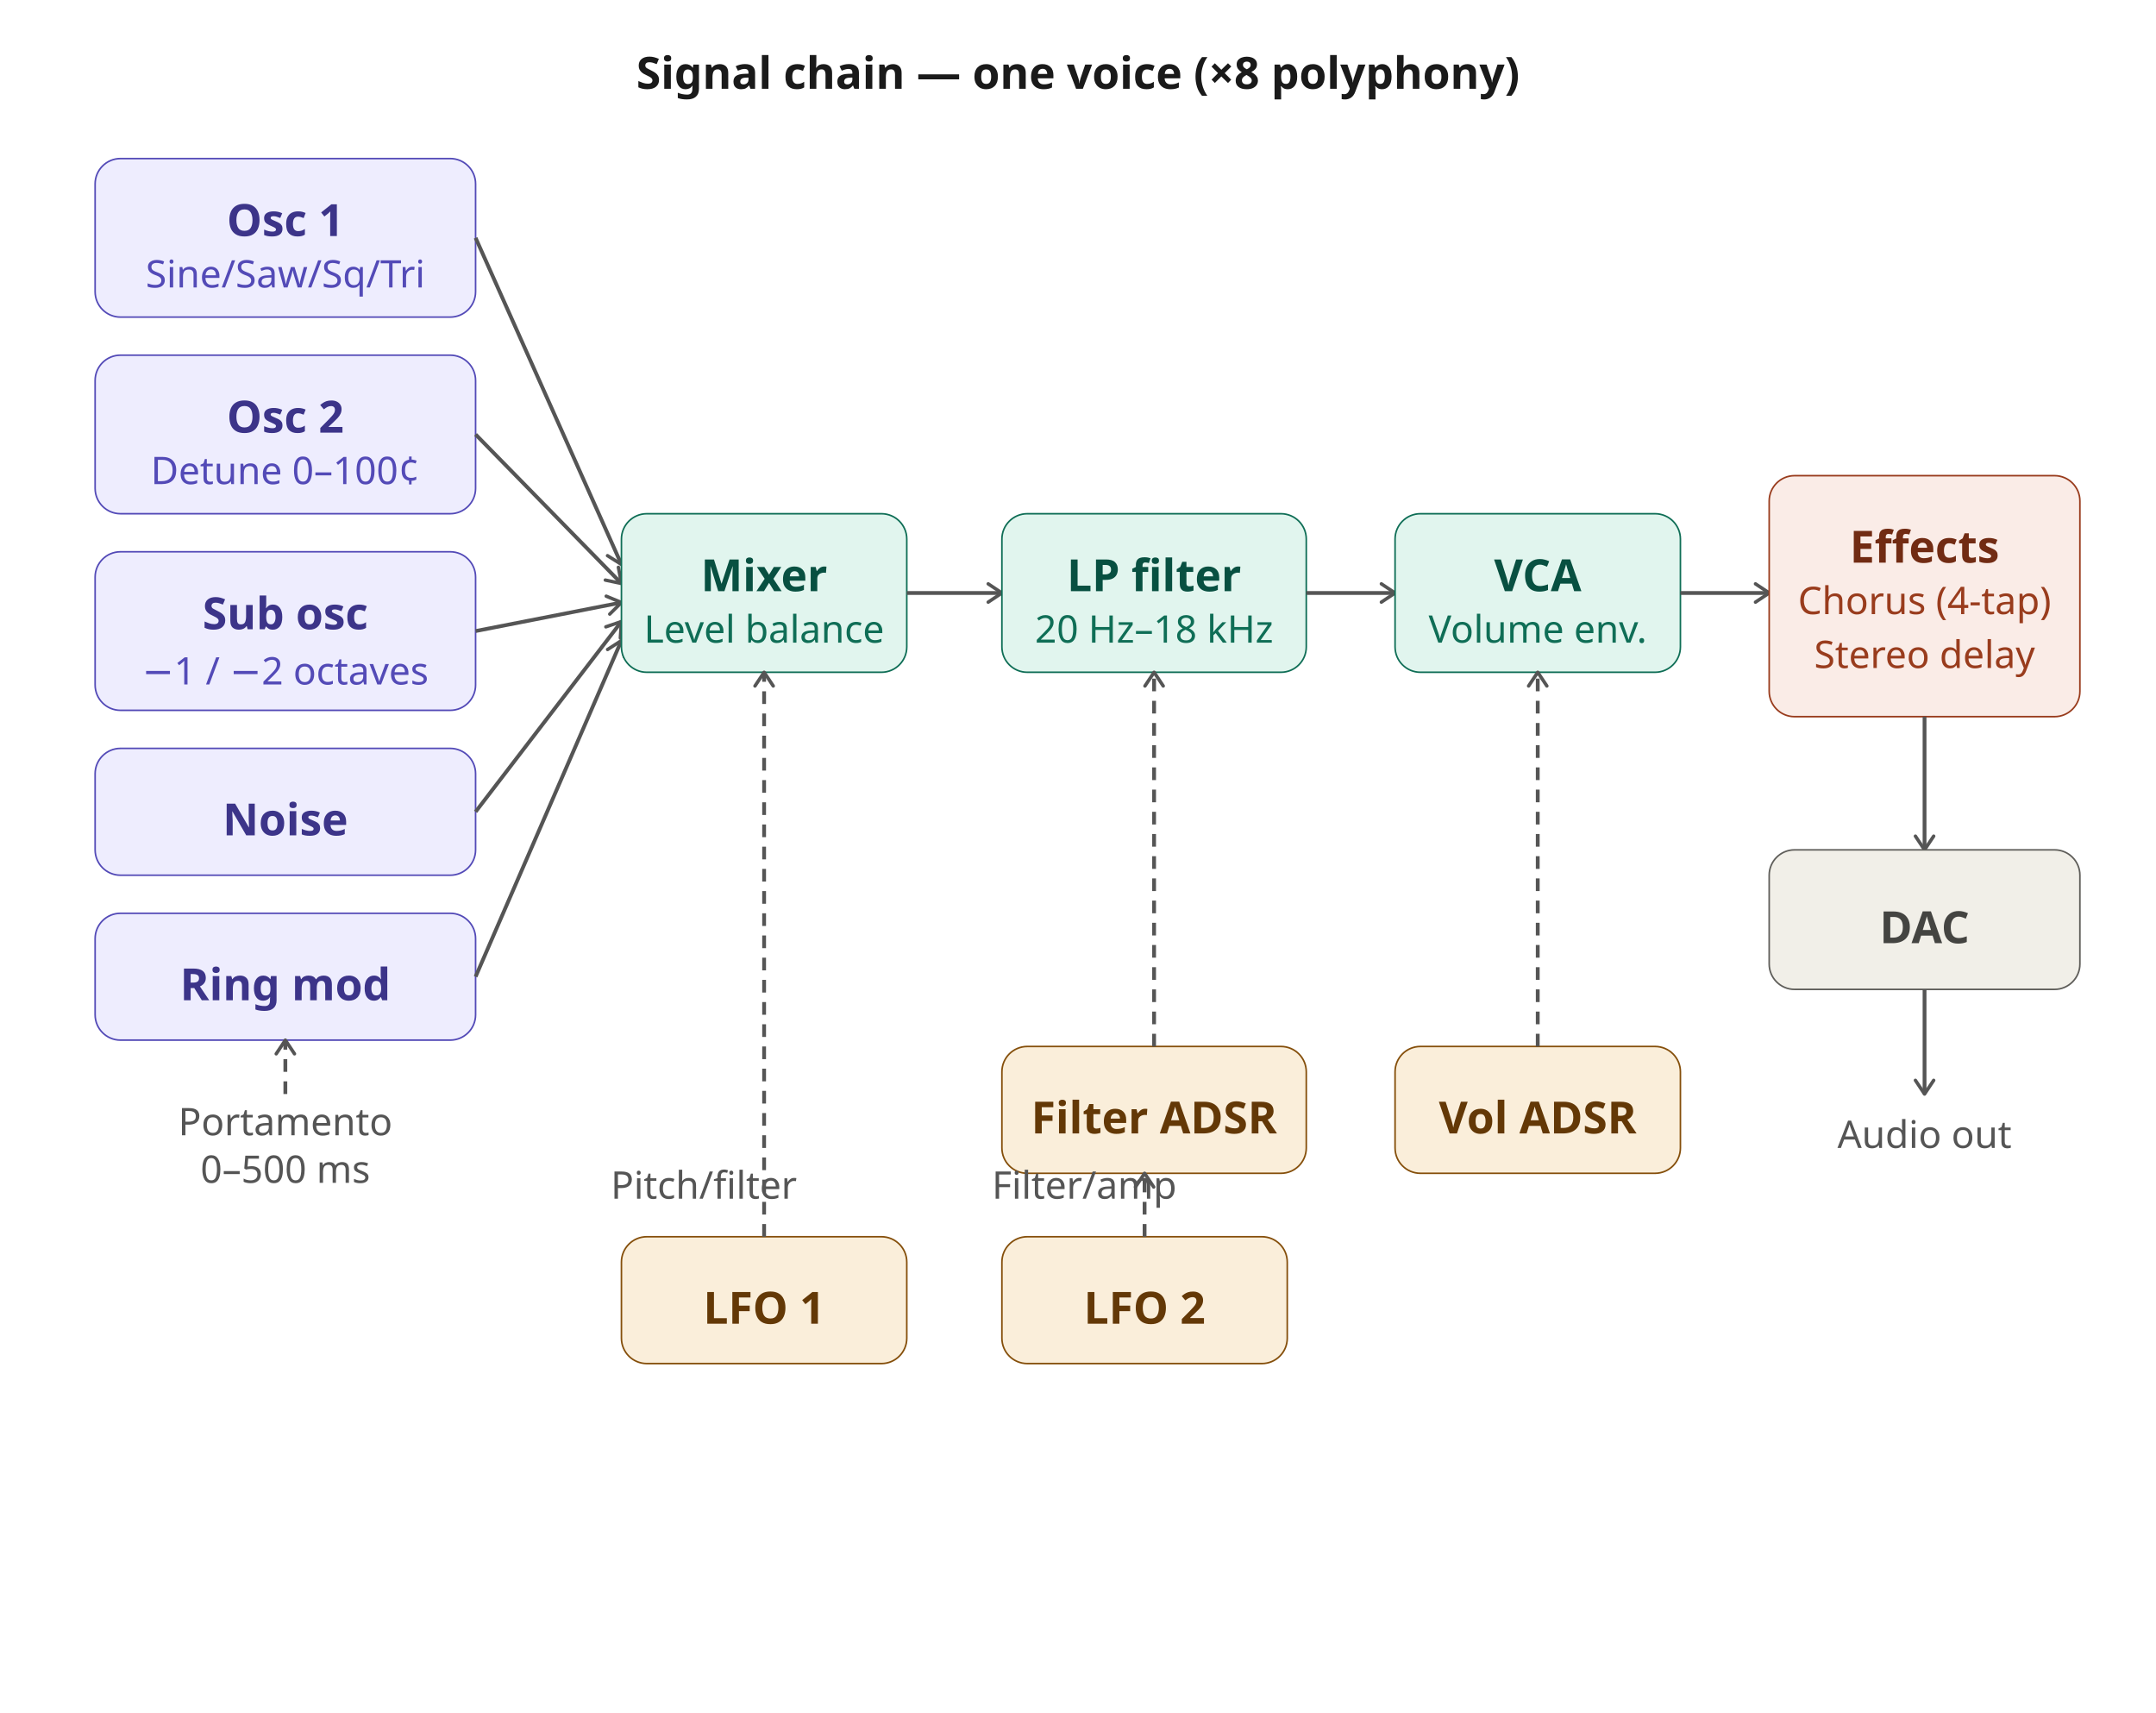
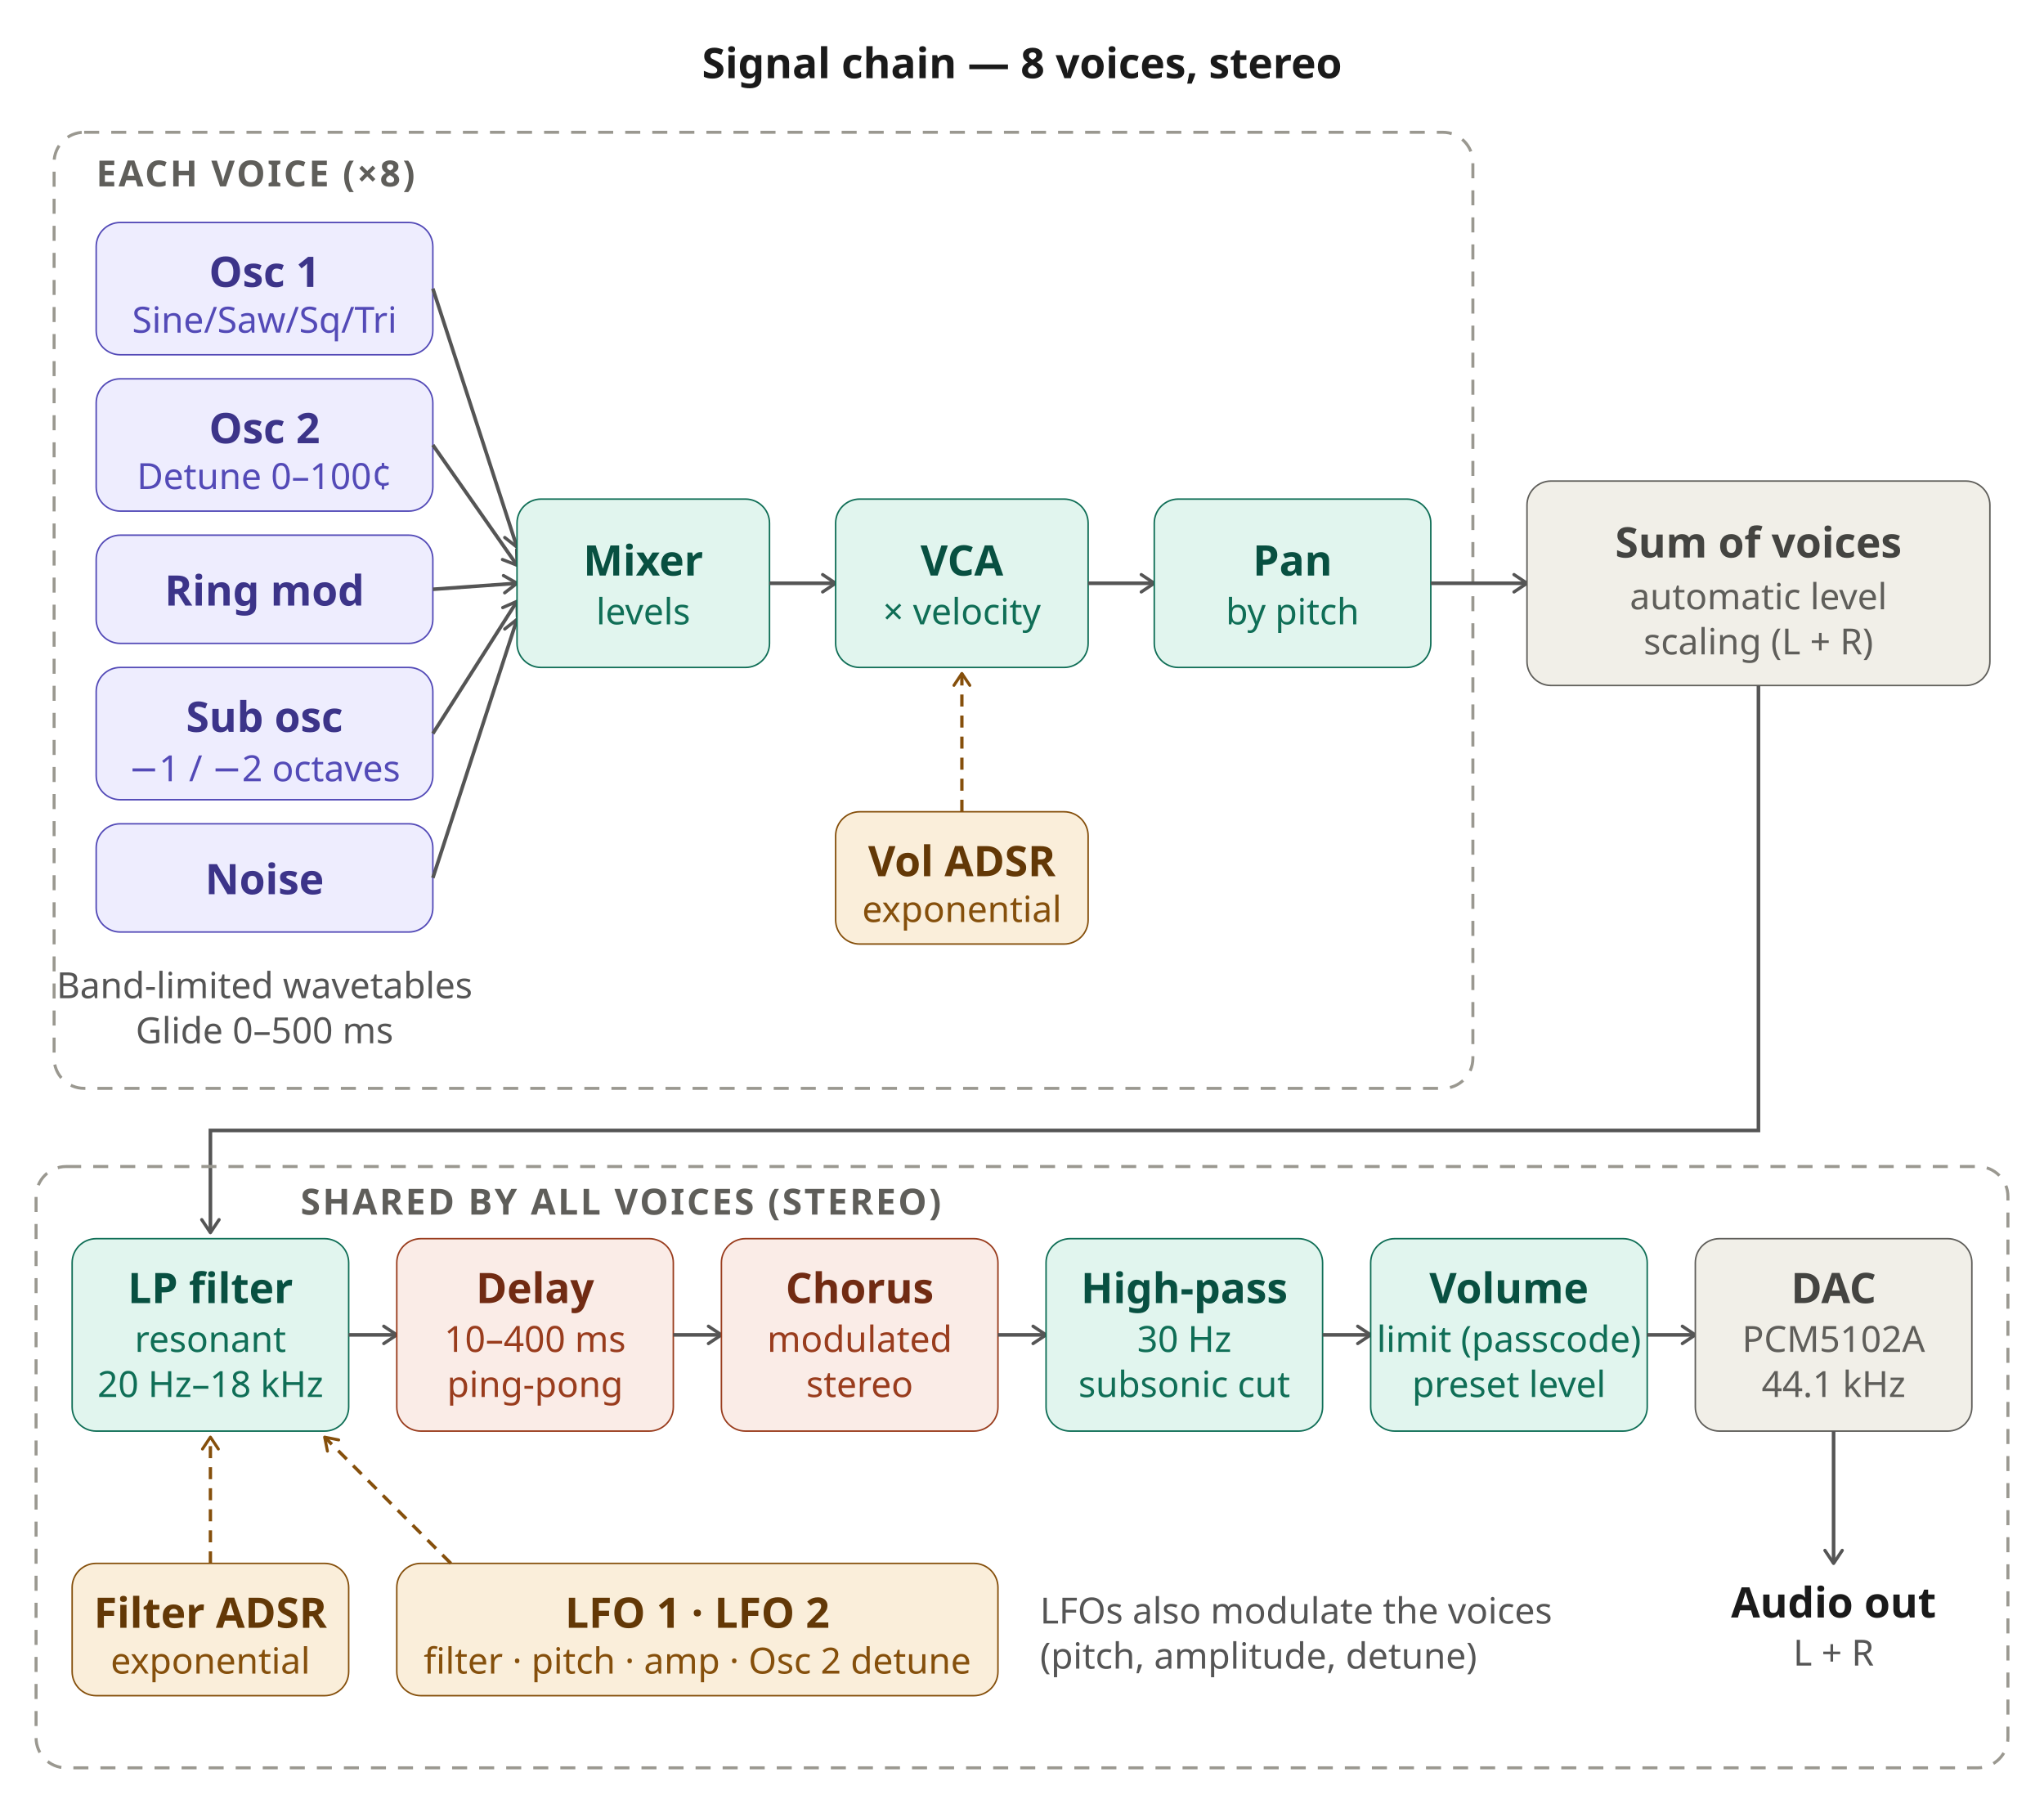
- <svg xmlns="http://www.w3.org/2000/svg" width="100%" viewBox="0 0 680 540" role="img">
+ <svg xmlns="http://www.w3.org/2000/svg" width="100%" viewBox="0 0 680 600" role="img">
  <defs>
    <marker id="arrow" viewBox="0 0 10 10" refX="8" refY="5" markerWidth="6" markerHeight="6" orient="auto-start-reverse">
      <path d="M2 1L8 5L2 9" fill="none" stroke="context-stroke" stroke-width="1.5" stroke-linecap="round" stroke-linejoin="round" />
    </marker>
    <style>
text { font-family: sans-serif; fill: #1a1a1a; }
.th { font-size: 14px; font-weight: 600; }
.ts { font-size: 12px; font-weight: 400; fill: #555; }
+ .zone { font-size: 12px; font-weight: 700; fill: #5F5E5A; letter-spacing: 0.06em; }
+ .box { fill: none; stroke: #9A9890; stroke-width: 1; stroke-dasharray: 5 4; }
.arr { stroke: #555; stroke-width: 1.2; fill: none; }
+ .mod { stroke: #854F0B; stroke-width: 1.1; fill: none; stroke-dasharray: 4 3; }
.c-purple rect { fill: #EEEDFE; stroke: #534AB7; }
.c-purple .th { fill: #3C3489; }
.c-purple .ts { fill: #534AB7; }
.c-teal rect { fill: #E1F5EE; stroke: #0F6E56; }
.c-teal .th { fill: #085041; }
.c-teal .ts { fill: #0F6E56; }
.c-coral rect { fill: #FAECE7; stroke: #993C1D; }
.c-coral .th { fill: #712B13; }
.c-coral .ts { fill: #993C1D; }
.c-amber rect { fill: #FAEEDA; stroke: #854F0B; }
.c-amber .th { fill: #633806; }
.c-amber .ts { fill: #854F0B; }
.c-gray rect { fill: #F1EFE8; stroke: #5F5E5A; }
.c-gray .th { fill: #444441; }
+ .c-gray .ts { fill: #5F5E5A; }
</style>
  </defs>
-   <text class="th" x="340" y="28" text-anchor="middle">Signal chain — one voice (×8 polyphony)</text>
+   <text class="th" x="340" y="26" text-anchor="middle">Signal chain — 8 voices, stereo</text>
+   <rect class="box" x="18" y="44" width="472" height="318" rx="10" />
+   <text class="zone" x="32" y="62">EACH VOICE (×8)</text>
  <g class="c-purple">
-     <rect x="30" y="50" width="120" height="50" rx="8" stroke-width="0.5" />
-     <text class="th" x="90" y="69" text-anchor="middle" dominant-baseline="central">Osc 1</text>
-     <text class="ts" x="90" y="86" text-anchor="middle" dominant-baseline="central">Sine/Saw/Sq/Tri</text>
+     <rect x="32" y="74" width="112" height="44" rx="8" stroke-width="0.5" />
+     <text class="th" x="88" y="90" text-anchor="middle" dominant-baseline="central">Osc 1</text>
+     <text class="ts" x="88" y="106" text-anchor="middle" dominant-baseline="central">Sine/Saw/Sq/Tri</text>
  </g>
  <g class="c-purple">
-     <rect x="30" y="112" width="120" height="50" rx="8" stroke-width="0.5" />
-     <text class="th" x="90" y="131" text-anchor="middle" dominant-baseline="central">Osc 2</text>
-     <text class="ts" x="90" y="148" text-anchor="middle" dominant-baseline="central">Detune 0–100¢</text>
+     <rect x="32" y="126" width="112" height="44" rx="8" stroke-width="0.5" />
+     <text class="th" x="88" y="142" text-anchor="middle" dominant-baseline="central">Osc 2</text>
+     <text class="ts" x="88" y="158" text-anchor="middle" dominant-baseline="central">Detune 0–100¢</text>
  </g>
  <g class="c-purple">
-     <rect x="30" y="174" width="120" height="50" rx="8" stroke-width="0.5" />
-     <text class="th" x="90" y="193" text-anchor="middle" dominant-baseline="central">Sub osc</text>
-     <text class="ts" x="90" y="210" text-anchor="middle" dominant-baseline="central">−1 / −2 octaves</text>
+     <rect x="32" y="178" width="112" height="36" rx="8" stroke-width="0.5" />
+     <text class="th" x="88" y="196" text-anchor="middle" dominant-baseline="central">Ring mod</text>
  </g>
  <g class="c-purple">
-     <rect x="30" y="236" width="120" height="40" rx="8" stroke-width="0.5" />
-     <text class="th" x="90" y="258" text-anchor="middle" dominant-baseline="central">Noise</text>
+     <rect x="32" y="222" width="112" height="44" rx="8" stroke-width="0.5" />
+     <text class="th" x="88" y="238" text-anchor="middle" dominant-baseline="central">Sub osc</text>
+     <text class="ts" x="88" y="254" text-anchor="middle" dominant-baseline="central">−1 / −2 octaves</text>
  </g>
  <g class="c-purple">
-     <rect x="30" y="288" width="120" height="40" rx="8" stroke-width="0.5" />
-     <text class="th" x="90" y="310" text-anchor="middle" dominant-baseline="central">Ring mod</text>
+     <rect x="32" y="274" width="112" height="36" rx="8" stroke-width="0.5" />
+     <text class="th" x="88" y="292" text-anchor="middle" dominant-baseline="central">Noise</text>
  </g>
-   <line x1="150" y1="75" x2="196" y2="178" class="arr" marker-end="url(#arrow)" stroke-width="1" />
-   <line x1="150" y1="137" x2="196" y2="184" class="arr" marker-end="url(#arrow)" stroke-width="1" />
-   <line x1="150" y1="199" x2="196" y2="190" class="arr" marker-end="url(#arrow)" stroke-width="1" />
-   <line x1="150" y1="256" x2="196" y2="196" class="arr" marker-end="url(#arrow)" stroke-width="1" />
-   <line x1="150" y1="308" x2="196" y2="202" class="arr" marker-end="url(#arrow)" stroke-width="1" />
+   <text class="ts" x="88" y="332" text-anchor="middle">Band-limited wavetables</text>
+   <text class="ts" x="88" y="347" text-anchor="middle">Glide 0–500 ms</text>
+   <line x1="144" y1="96" x2="172" y2="182" class="arr" marker-end="url(#arrow)" stroke-width="1" />
+   <line x1="144" y1="148" x2="172" y2="188" class="arr" marker-end="url(#arrow)" stroke-width="1" />
+   <line x1="144" y1="196" x2="172" y2="194" class="arr" marker-end="url(#arrow)" stroke-width="1" />
+   <line x1="144" y1="244" x2="172" y2="200" class="arr" marker-end="url(#arrow)" stroke-width="1" />
+   <line x1="144" y1="292" x2="172" y2="206" class="arr" marker-end="url(#arrow)" stroke-width="1" />
  <g class="c-teal">
-     <rect x="196" y="162" width="90" height="50" rx="8" stroke-width="0.5" />
-     <text class="th" x="241" y="181" text-anchor="middle" dominant-baseline="central">Mixer</text>
-     <text class="ts" x="241" y="198" text-anchor="middle" dominant-baseline="central">Level balance</text>
+     <rect x="172" y="166" width="84" height="56" rx="8" stroke-width="0.5" />
+     <text class="th" x="214" y="186" text-anchor="middle" dominant-baseline="central">Mixer</text>
+     <text class="ts" x="214" y="203" text-anchor="middle" dominant-baseline="central">levels</text>
  </g>
-   <line x1="286" y1="187" x2="316" y2="187" class="arr" marker-end="url(#arrow)" />
+   <line x1="256" y1="194" x2="278" y2="194" class="arr" marker-end="url(#arrow)" />
  <g class="c-teal">
-     <rect x="316" y="162" width="96" height="50" rx="8" stroke-width="0.5" />
-     <text class="th" x="364" y="181" text-anchor="middle" dominant-baseline="central">LP filter</text>
-     <text class="ts" x="364" y="198" text-anchor="middle" dominant-baseline="central">20 Hz–18 kHz</text>
+     <rect x="278" y="166" width="84" height="56" rx="8" stroke-width="0.5" />
+     <text class="th" x="320" y="186" text-anchor="middle" dominant-baseline="central">VCA</text>
+     <text class="ts" x="320" y="203" text-anchor="middle" dominant-baseline="central">× velocity</text>
  </g>
-   <line x1="412" y1="187" x2="440" y2="187" class="arr" marker-end="url(#arrow)" />
+   <line x1="362" y1="194" x2="384" y2="194" class="arr" marker-end="url(#arrow)" />
  <g class="c-teal">
-     <rect x="440" y="162" width="90" height="50" rx="8" stroke-width="0.5" />
-     <text class="th" x="485" y="181" text-anchor="middle" dominant-baseline="central">VCA</text>
-     <text class="ts" x="485" y="198" text-anchor="middle" dominant-baseline="central">Volume env.</text>
-   </g>
-   <line x1="530" y1="187" x2="558" y2="187" class="arr" marker-end="url(#arrow)" />
-   <g class="c-coral">
-     <rect x="558" y="150" width="98" height="76" rx="8" stroke-width="0.5" />
-     <text class="th" x="607" y="172" text-anchor="middle" dominant-baseline="central">Effects</text>
-     <text class="ts" x="607" y="189" text-anchor="middle" dominant-baseline="central">Chorus (4-tap)</text>
-     <text class="ts" x="607" y="206" text-anchor="middle" dominant-baseline="central">Stereo delay</text>
-   </g>
-   <line x1="607" y1="226" x2="607" y2="268" class="arr" marker-end="url(#arrow)" />
-   <g class="c-gray">
-     <rect x="558" y="268" width="98" height="44" rx="8" stroke-width="0.5" />
-     <text class="th" x="607" y="292" text-anchor="middle" dominant-baseline="central">DAC</text>
-   </g>
-   <line x1="607" y1="312" x2="607" y2="345" class="arr" marker-end="url(#arrow)" />
-   <text class="ts" x="607" y="362" text-anchor="middle">Audio out</text>
-   <g class="c-amber">
-     <rect x="196" y="390" width="90" height="40" rx="8" stroke-width="0.5" />
-     <text class="th" x="241" y="412" text-anchor="middle" dominant-baseline="central">LFO 1</text>
+     <rect x="384" y="166" width="92" height="56" rx="8" stroke-width="0.5" />
+     <text class="th" x="430" y="186" text-anchor="middle" dominant-baseline="central">Pan</text>
+     <text class="ts" x="430" y="203" text-anchor="middle" dominant-baseline="central">by pitch</text>
  </g>
  <g class="c-amber">
-     <rect x="316" y="390" width="90" height="40" rx="8" stroke-width="0.5" />
-     <text class="th" x="361" y="412" text-anchor="middle" dominant-baseline="central">LFO 2</text>
+     <rect x="278" y="270" width="84" height="44" rx="8" stroke-width="0.5" />
+     <text class="th" x="320" y="286" text-anchor="middle" dominant-baseline="central">Vol ADSR</text>
+     <text class="ts" x="320" y="302" text-anchor="middle" dominant-baseline="central">exponential</text>
  </g>
+   <line x1="320" y1="270" x2="320" y2="224" class="mod" marker-end="url(#arrow)" />
+   <line x1="476" y1="194" x2="508" y2="194" class="arr" marker-end="url(#arrow)" />
+   <g class="c-gray">
+     <rect x="508" y="160" width="154" height="68" rx="8" stroke-width="0.5" />
+     <text class="th" x="585" y="180" text-anchor="middle" dominant-baseline="central">Sum of voices</text>
+     <text class="ts" x="585" y="198" text-anchor="middle" dominant-baseline="central">automatic level</text>
+     <text class="ts" x="585" y="213" text-anchor="middle" dominant-baseline="central">scaling (L + R)</text>
+   </g>
+   <polyline points="585,228 585,376 70,376 70,410" class="arr" marker-end="url(#arrow)" />
+   <rect class="box" x="12" y="388" width="656" height="200" rx="10" />
+   <text class="zone" x="100" y="404">SHARED BY ALL VOICES (STEREO)</text>
+   <g class="c-teal">
+     <rect x="24" y="412" width="92" height="64" rx="8" stroke-width="0.5" />
+     <text class="th" x="70" y="428" text-anchor="middle" dominant-baseline="central">LP filter</text>
+     <text class="ts" x="70" y="445" text-anchor="middle" dominant-baseline="central">resonant</text>
+     <text class="ts" x="70" y="460" text-anchor="middle" dominant-baseline="central">20 Hz–18 kHz</text>
+   </g>
+   <line x1="116" y1="444" x2="132" y2="444" class="arr" marker-end="url(#arrow)" />
+   <g class="c-coral">
+     <rect x="132" y="412" width="92" height="64" rx="8" stroke-width="0.5" />
+     <text class="th" x="178" y="428" text-anchor="middle" dominant-baseline="central">Delay</text>
+     <text class="ts" x="178" y="445" text-anchor="middle" dominant-baseline="central">10–400 ms</text>
+     <text class="ts" x="178" y="460" text-anchor="middle" dominant-baseline="central">ping-pong</text>
+   </g>
+   <line x1="224" y1="444" x2="240" y2="444" class="arr" marker-end="url(#arrow)" />
+   <g class="c-coral">
+     <rect x="240" y="412" width="92" height="64" rx="8" stroke-width="0.5" />
+     <text class="th" x="286" y="428" text-anchor="middle" dominant-baseline="central">Chorus</text>
+     <text class="ts" x="286" y="445" text-anchor="middle" dominant-baseline="central">modulated</text>
+     <text class="ts" x="286" y="460" text-anchor="middle" dominant-baseline="central">stereo</text>
+   </g>
+   <line x1="332" y1="444" x2="348" y2="444" class="arr" marker-end="url(#arrow)" />
+   <g class="c-teal">
+     <rect x="348" y="412" width="92" height="64" rx="8" stroke-width="0.5" />
+     <text class="th" x="394" y="428" text-anchor="middle" dominant-baseline="central">High-pass</text>
+     <text class="ts" x="394" y="445" text-anchor="middle" dominant-baseline="central">30 Hz</text>
+     <text class="ts" x="394" y="460" text-anchor="middle" dominant-baseline="central">subsonic cut</text>
+   </g>
+   <line x1="440" y1="444" x2="456" y2="444" class="arr" marker-end="url(#arrow)" />
+   <g class="c-teal">
+     <rect x="456" y="412" width="92" height="64" rx="8" stroke-width="0.5" />
+     <text class="th" x="502" y="428" text-anchor="middle" dominant-baseline="central">Volume</text>
+     <text class="ts" x="502" y="445" text-anchor="middle" dominant-baseline="central">limit (passcode)</text>
+     <text class="ts" x="502" y="460" text-anchor="middle" dominant-baseline="central">preset level</text>
+   </g>
+   <line x1="548" y1="444" x2="564" y2="444" class="arr" marker-end="url(#arrow)" />
+   <g class="c-gray">
+     <rect x="564" y="412" width="92" height="64" rx="8" stroke-width="0.5" />
+     <text class="th" x="610" y="428" text-anchor="middle" dominant-baseline="central">DAC</text>
+     <text class="ts" x="610" y="445" text-anchor="middle" dominant-baseline="central">PCM5102A</text>
+     <text class="ts" x="610" y="460" text-anchor="middle" dominant-baseline="central">44.1 kHz</text>
+   </g>
+   <line x1="610" y1="476" x2="610" y2="520" class="arr" marker-end="url(#arrow)" />
+   <text class="th" x="610" y="538" text-anchor="middle">Audio out</text>
+   <text class="ts" x="610" y="554" text-anchor="middle">L + R</text>
  <g class="c-amber">
-     <rect x="316" y="330" width="96" height="40" rx="8" stroke-width="0.5" />
-     <text class="th" x="364" y="352" text-anchor="middle" dominant-baseline="central">Filter ADSR</text>
+     <rect x="24" y="520" width="92" height="44" rx="8" stroke-width="0.5" />
+     <text class="th" x="70" y="536" text-anchor="middle" dominant-baseline="central">Filter ADSR</text>
+     <text class="ts" x="70" y="552" text-anchor="middle" dominant-baseline="central">exponential</text>
  </g>
+   <line x1="70" y1="520" x2="70" y2="478" class="mod" marker-end="url(#arrow)" />
  <g class="c-amber">
-     <rect x="440" y="330" width="90" height="40" rx="8" stroke-width="0.5" />
-     <text class="th" x="485" y="352" text-anchor="middle" dominant-baseline="central">Vol ADSR</text>
+     <rect x="132" y="520" width="200" height="44" rx="8" stroke-width="0.5" />
+     <text class="th" x="232" y="536" text-anchor="middle" dominant-baseline="central">LFO 1 · LFO 2</text>
+     <text class="ts" x="232" y="552" text-anchor="middle" dominant-baseline="central">filter · pitch · amp · Osc 2 detune</text>
  </g>
-   <line x1="241" y1="390" x2="241" y2="212" class="arr" marker-end="url(#arrow)" stroke-dasharray="4 3" />
-   <line x1="361" y1="390" x2="361" y2="370" class="arr" marker-end="url(#arrow)" stroke-dasharray="4 3" />
-   <line x1="364" y1="330" x2="364" y2="212" class="arr" marker-end="url(#arrow)" stroke-dasharray="4 3" />
-   <line x1="485" y1="330" x2="485" y2="212" class="arr" marker-end="url(#arrow)" stroke-dasharray="4 3" />
-   <text class="ts" x="90" y="358" text-anchor="middle">Portamento</text>
-   <text class="ts" x="90" y="373" text-anchor="middle">0–500 ms</text>
-   <line x1="90" y1="345" x2="90" y2="328" class="arr" marker-end="url(#arrow)" stroke-dasharray="4 3" />
-   <text class="ts" x="222" y="378" text-anchor="middle">Pitch/filter</text>
-   <text class="ts" x="342" y="378" text-anchor="middle">Filter/amp</text>
+   <line x1="150" y1="520" x2="108" y2="478" class="mod" marker-end="url(#arrow)" />
+   <text class="ts" x="346" y="540">LFOs also modulate the voices</text>
+   <text class="ts" x="346" y="555">(pitch, amplitude, detune)</text>
</svg>
